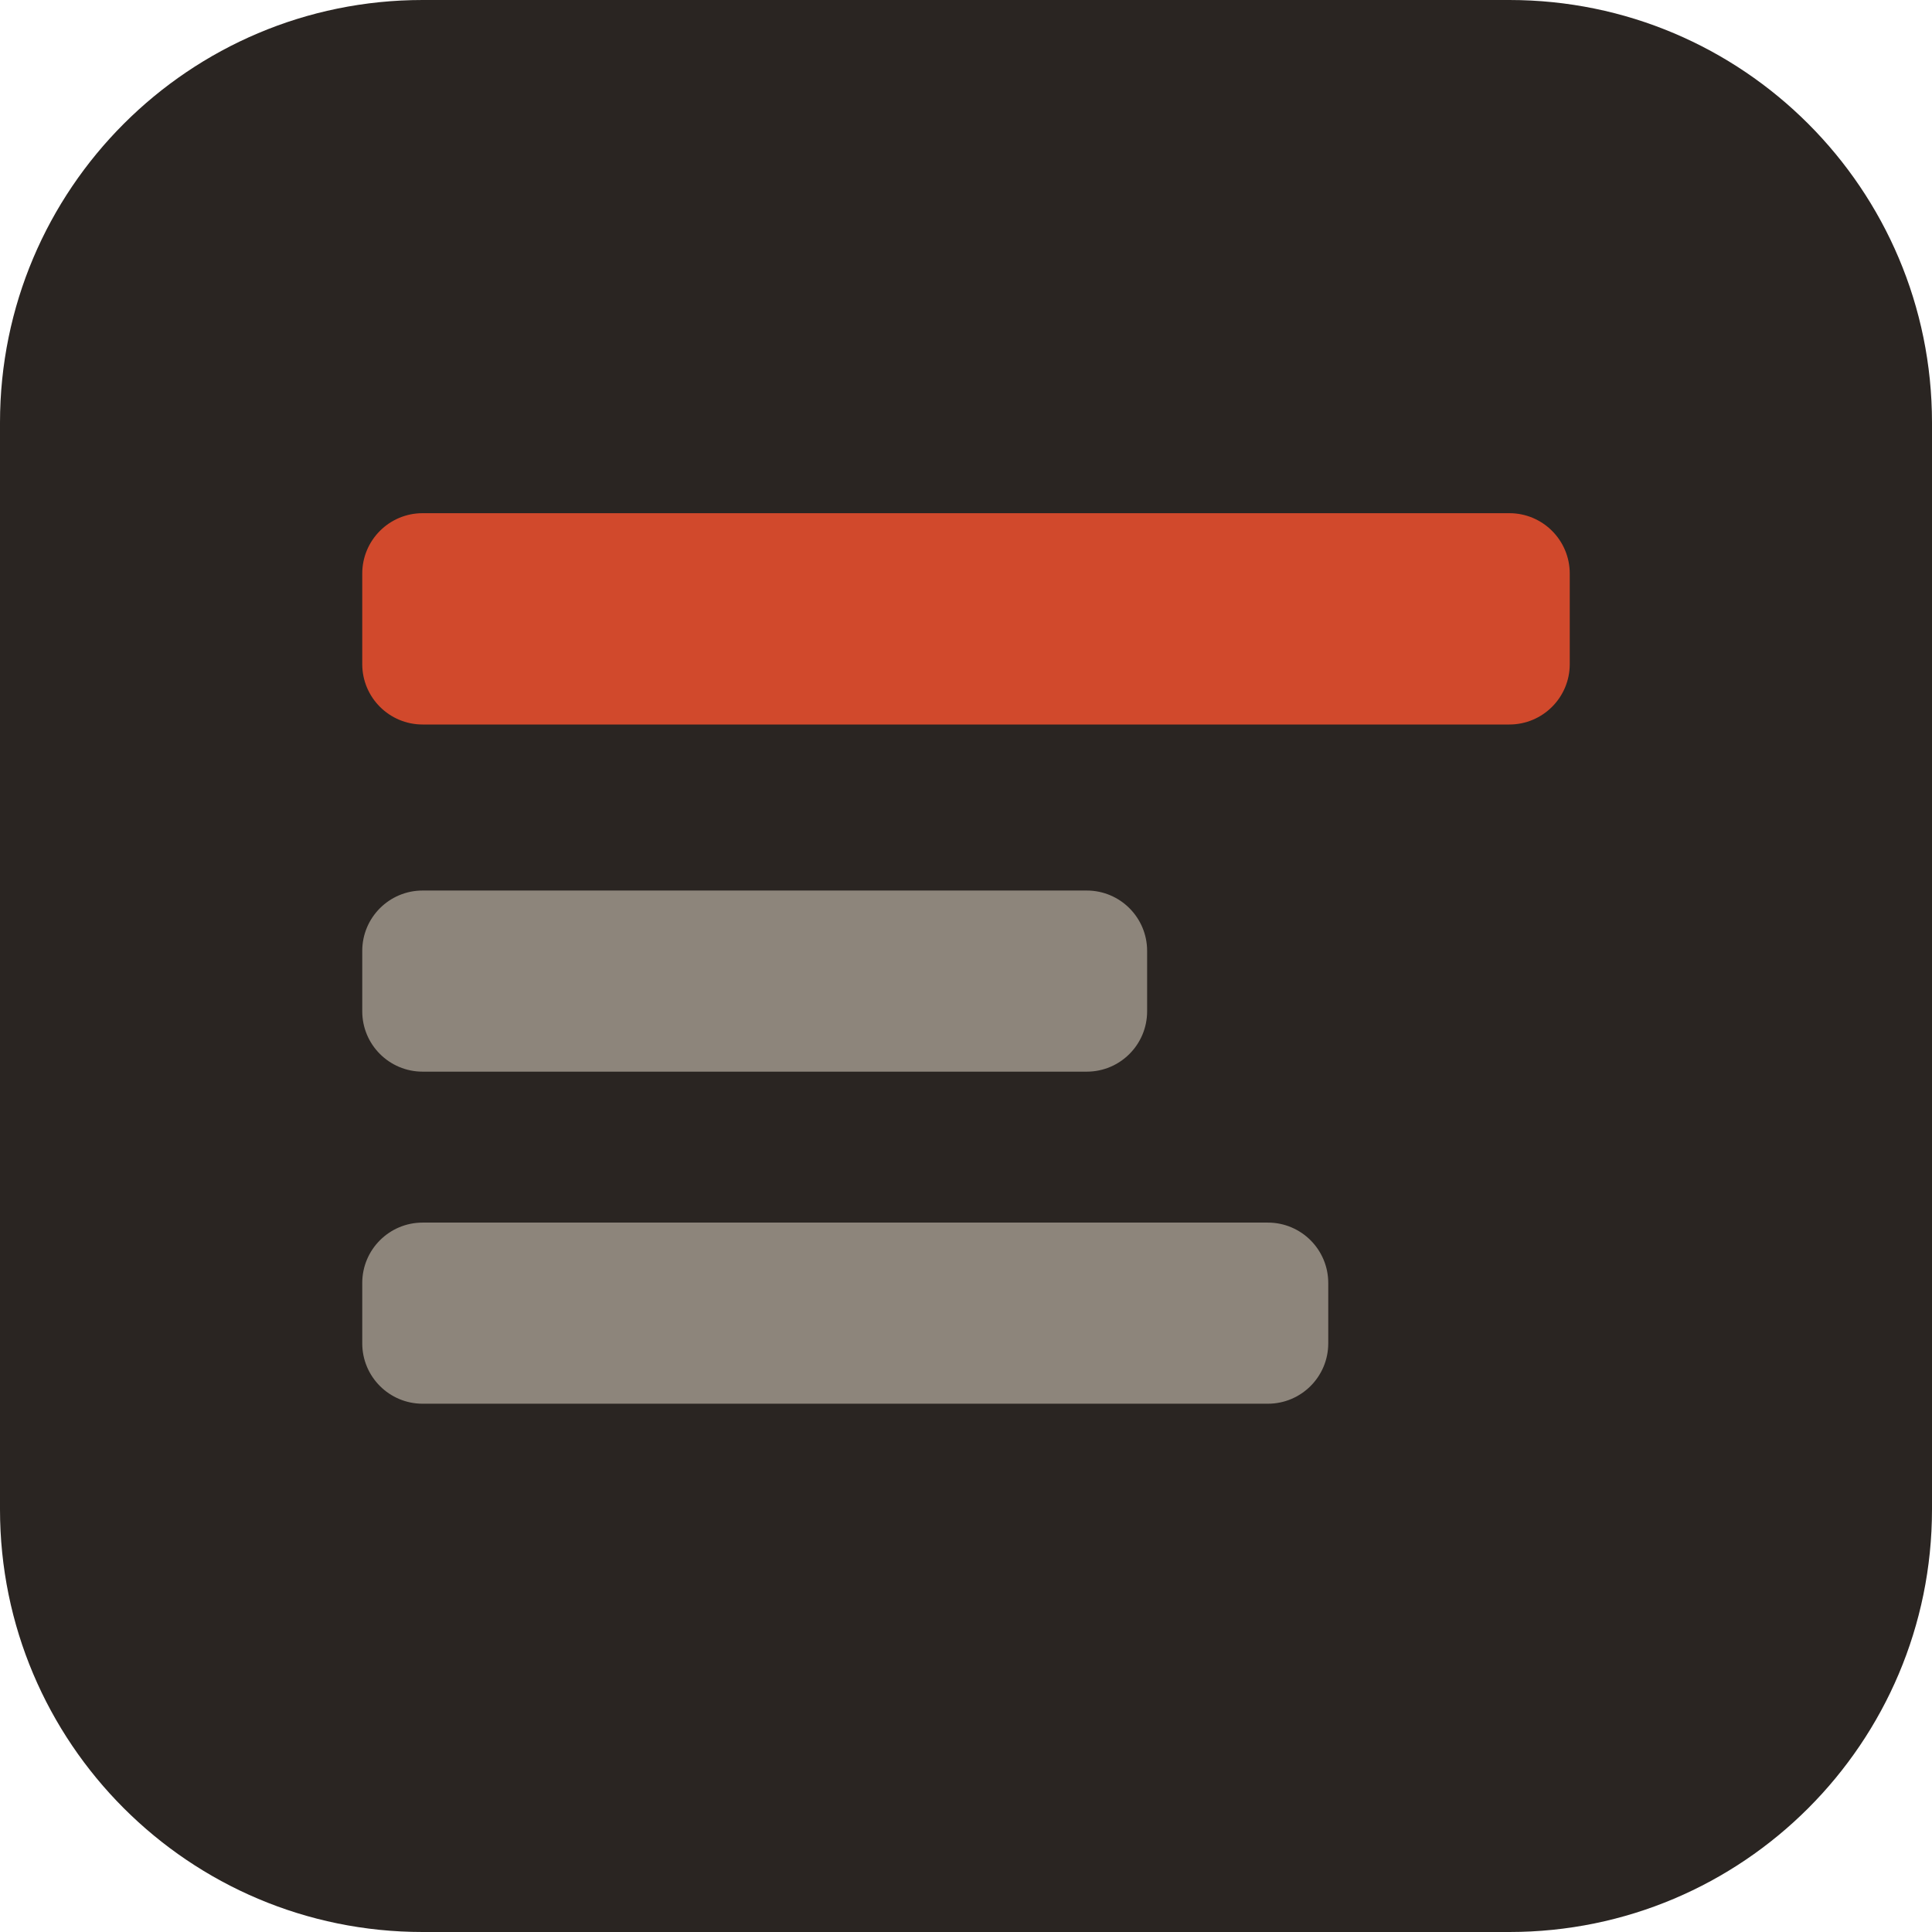
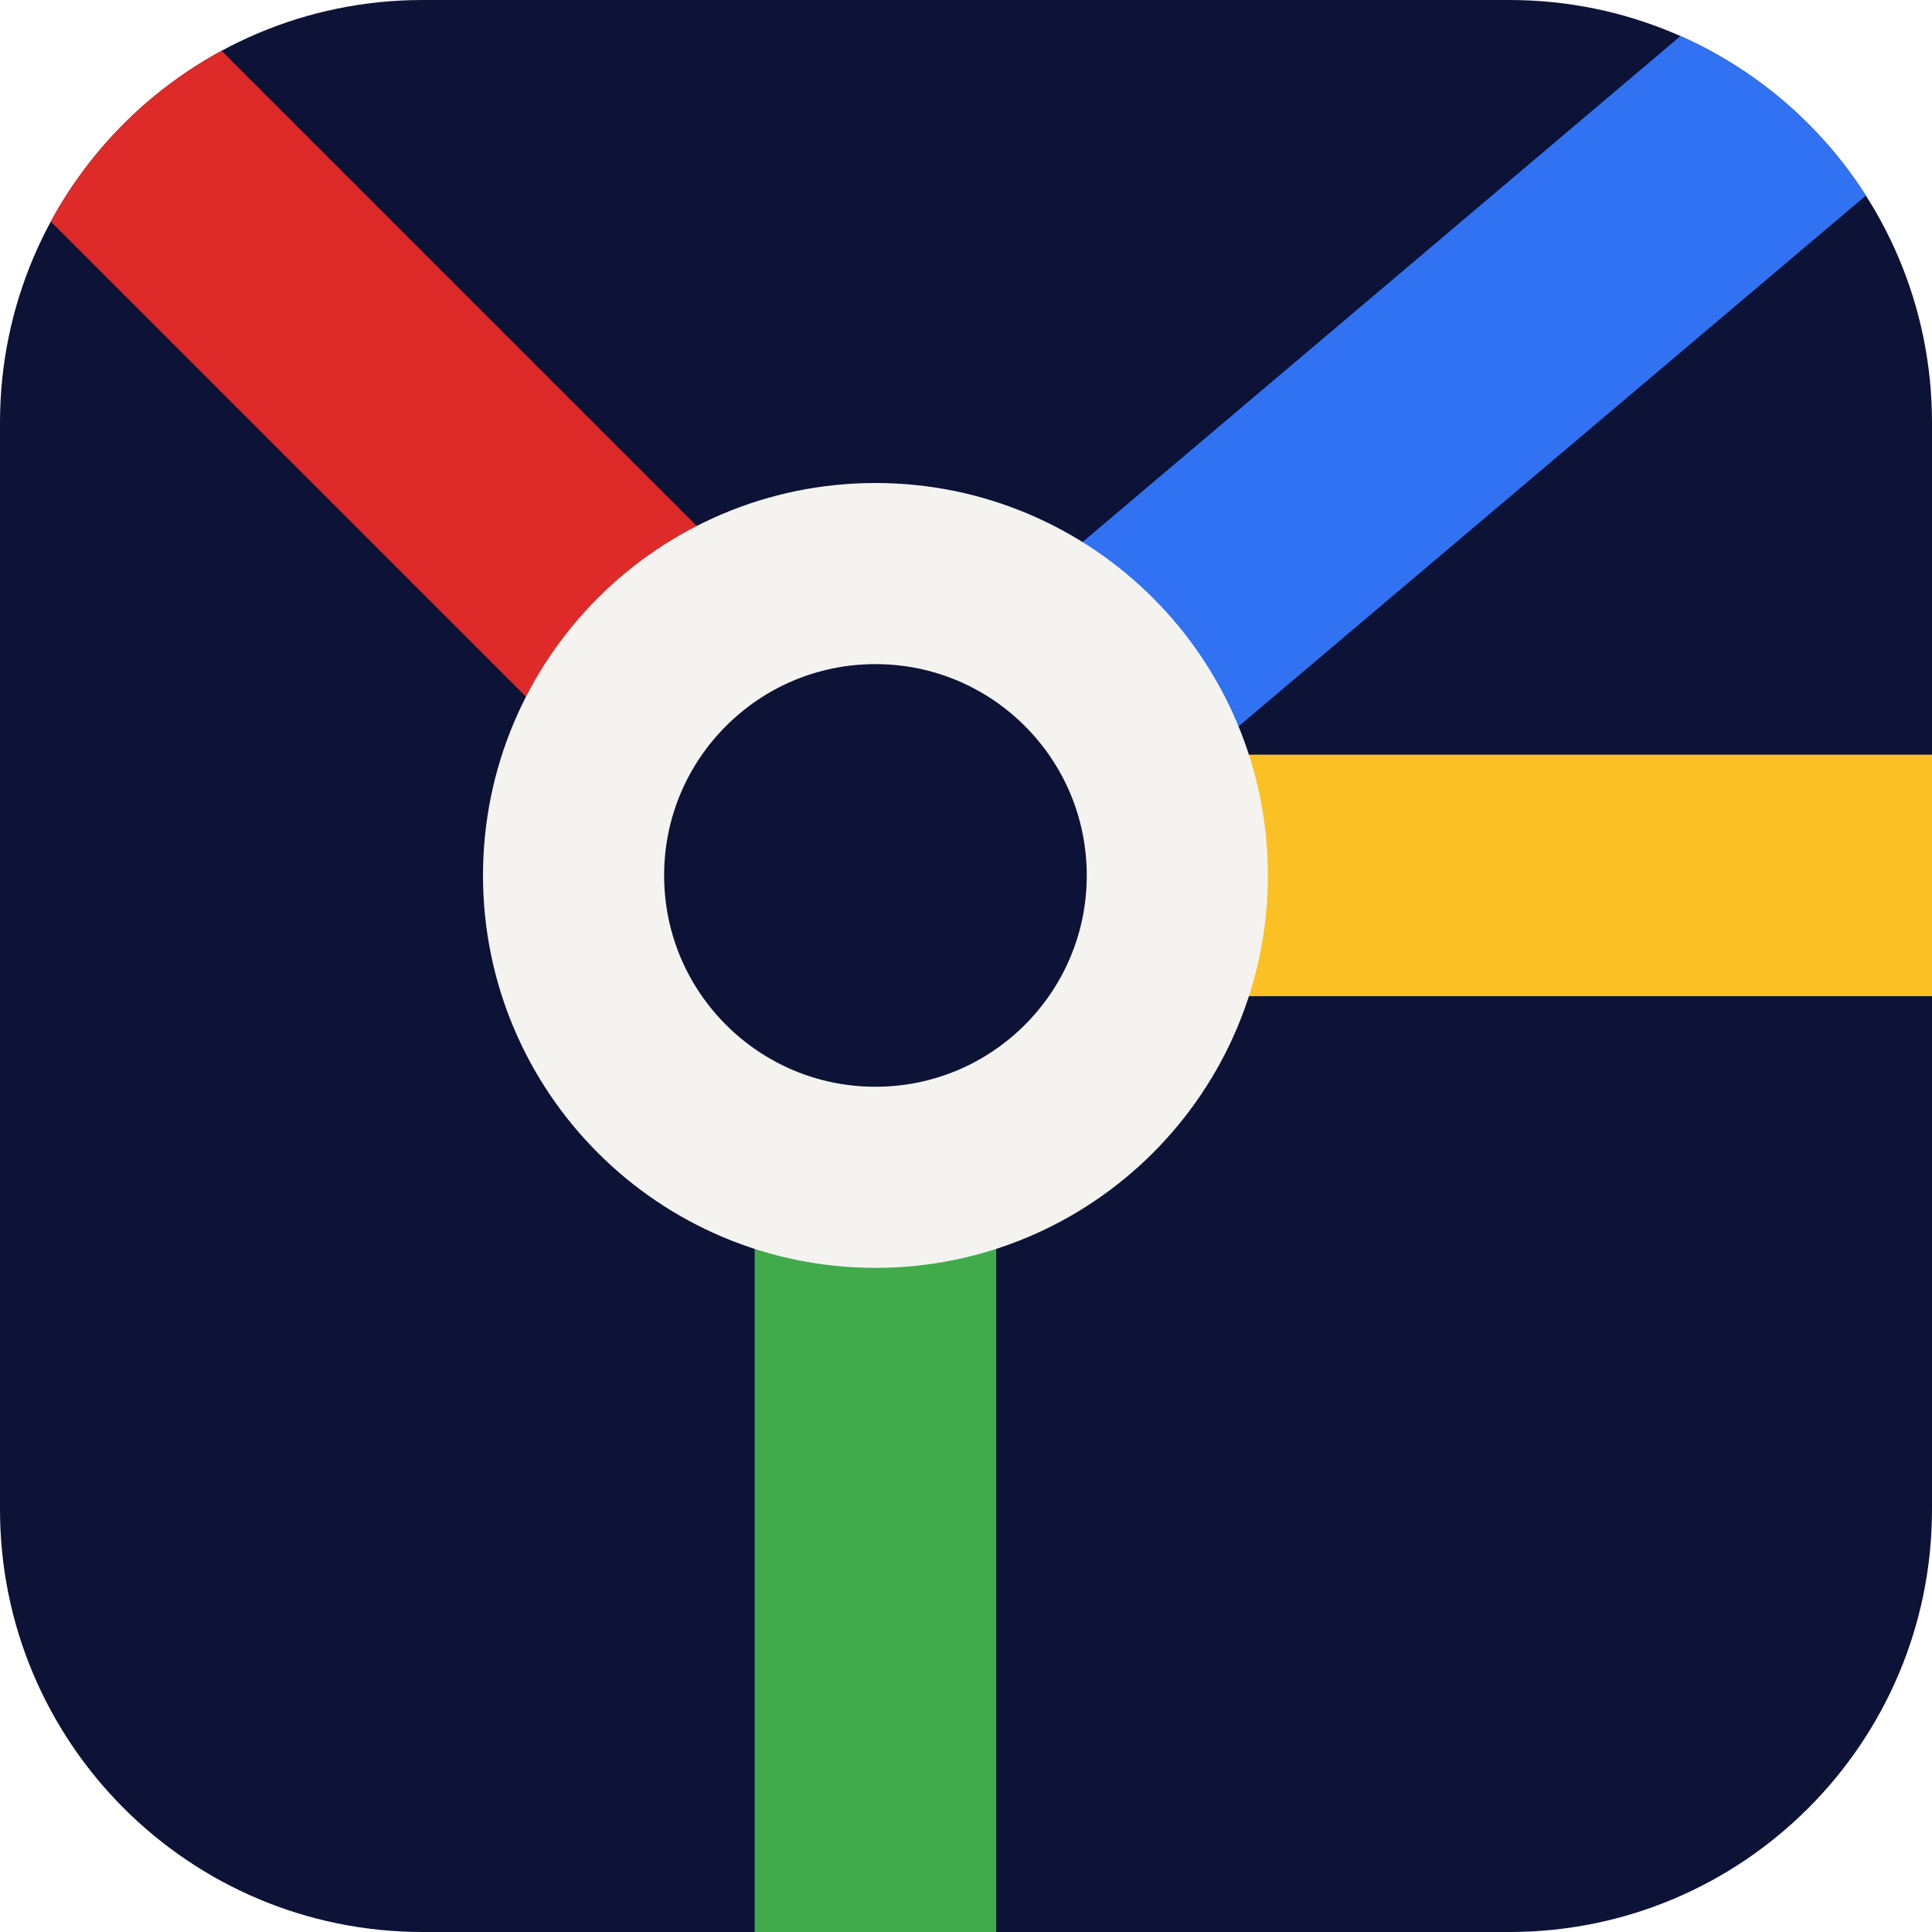
<svg xmlns="http://www.w3.org/2000/svg" viewBox="0 0 32 32" width="32" height="32">
-   <rect width="32" height="32" rx="7" fill="#2a2522" />
-   <rect x="6" y="8.5" width="20" height="3.5" rx="1" fill="#d1492c" />
-   <rect x="6" y="14.75" width="13" height="3" rx="1" fill="#8d857b" />
-   <rect x="6" y="20.25" width="16" height="3" rx="1" fill="#8d857b" />
+   <defs>
+     <clipPath id="t">
+       <rect width="32" height="32" rx="7" />
+     </clipPath>
+   </defs>
+   <rect width="32" height="32" rx="7" fill="#0C1336" />
+   <g clip-path="url(#t)" fill="none" stroke-linecap="round" stroke-width="4">
+     <path stroke="#DF2A2A" d="M-2 -2 L14.5 14.5" />
+     <path stroke="#3172F3" d="M34 -2 L14.5 14.5" />
+     <path stroke="#FBC024" d="M14.5 14.5 L34 14.5" />
+     <path stroke="#41AA4B" d="M14.5 14.5 L14.5 34" />
+   </g>
+   <circle cx="14.5" cy="14.5" r="5" fill="#0C1336" stroke="#F4F3F0" stroke-width="3" />
</svg>
